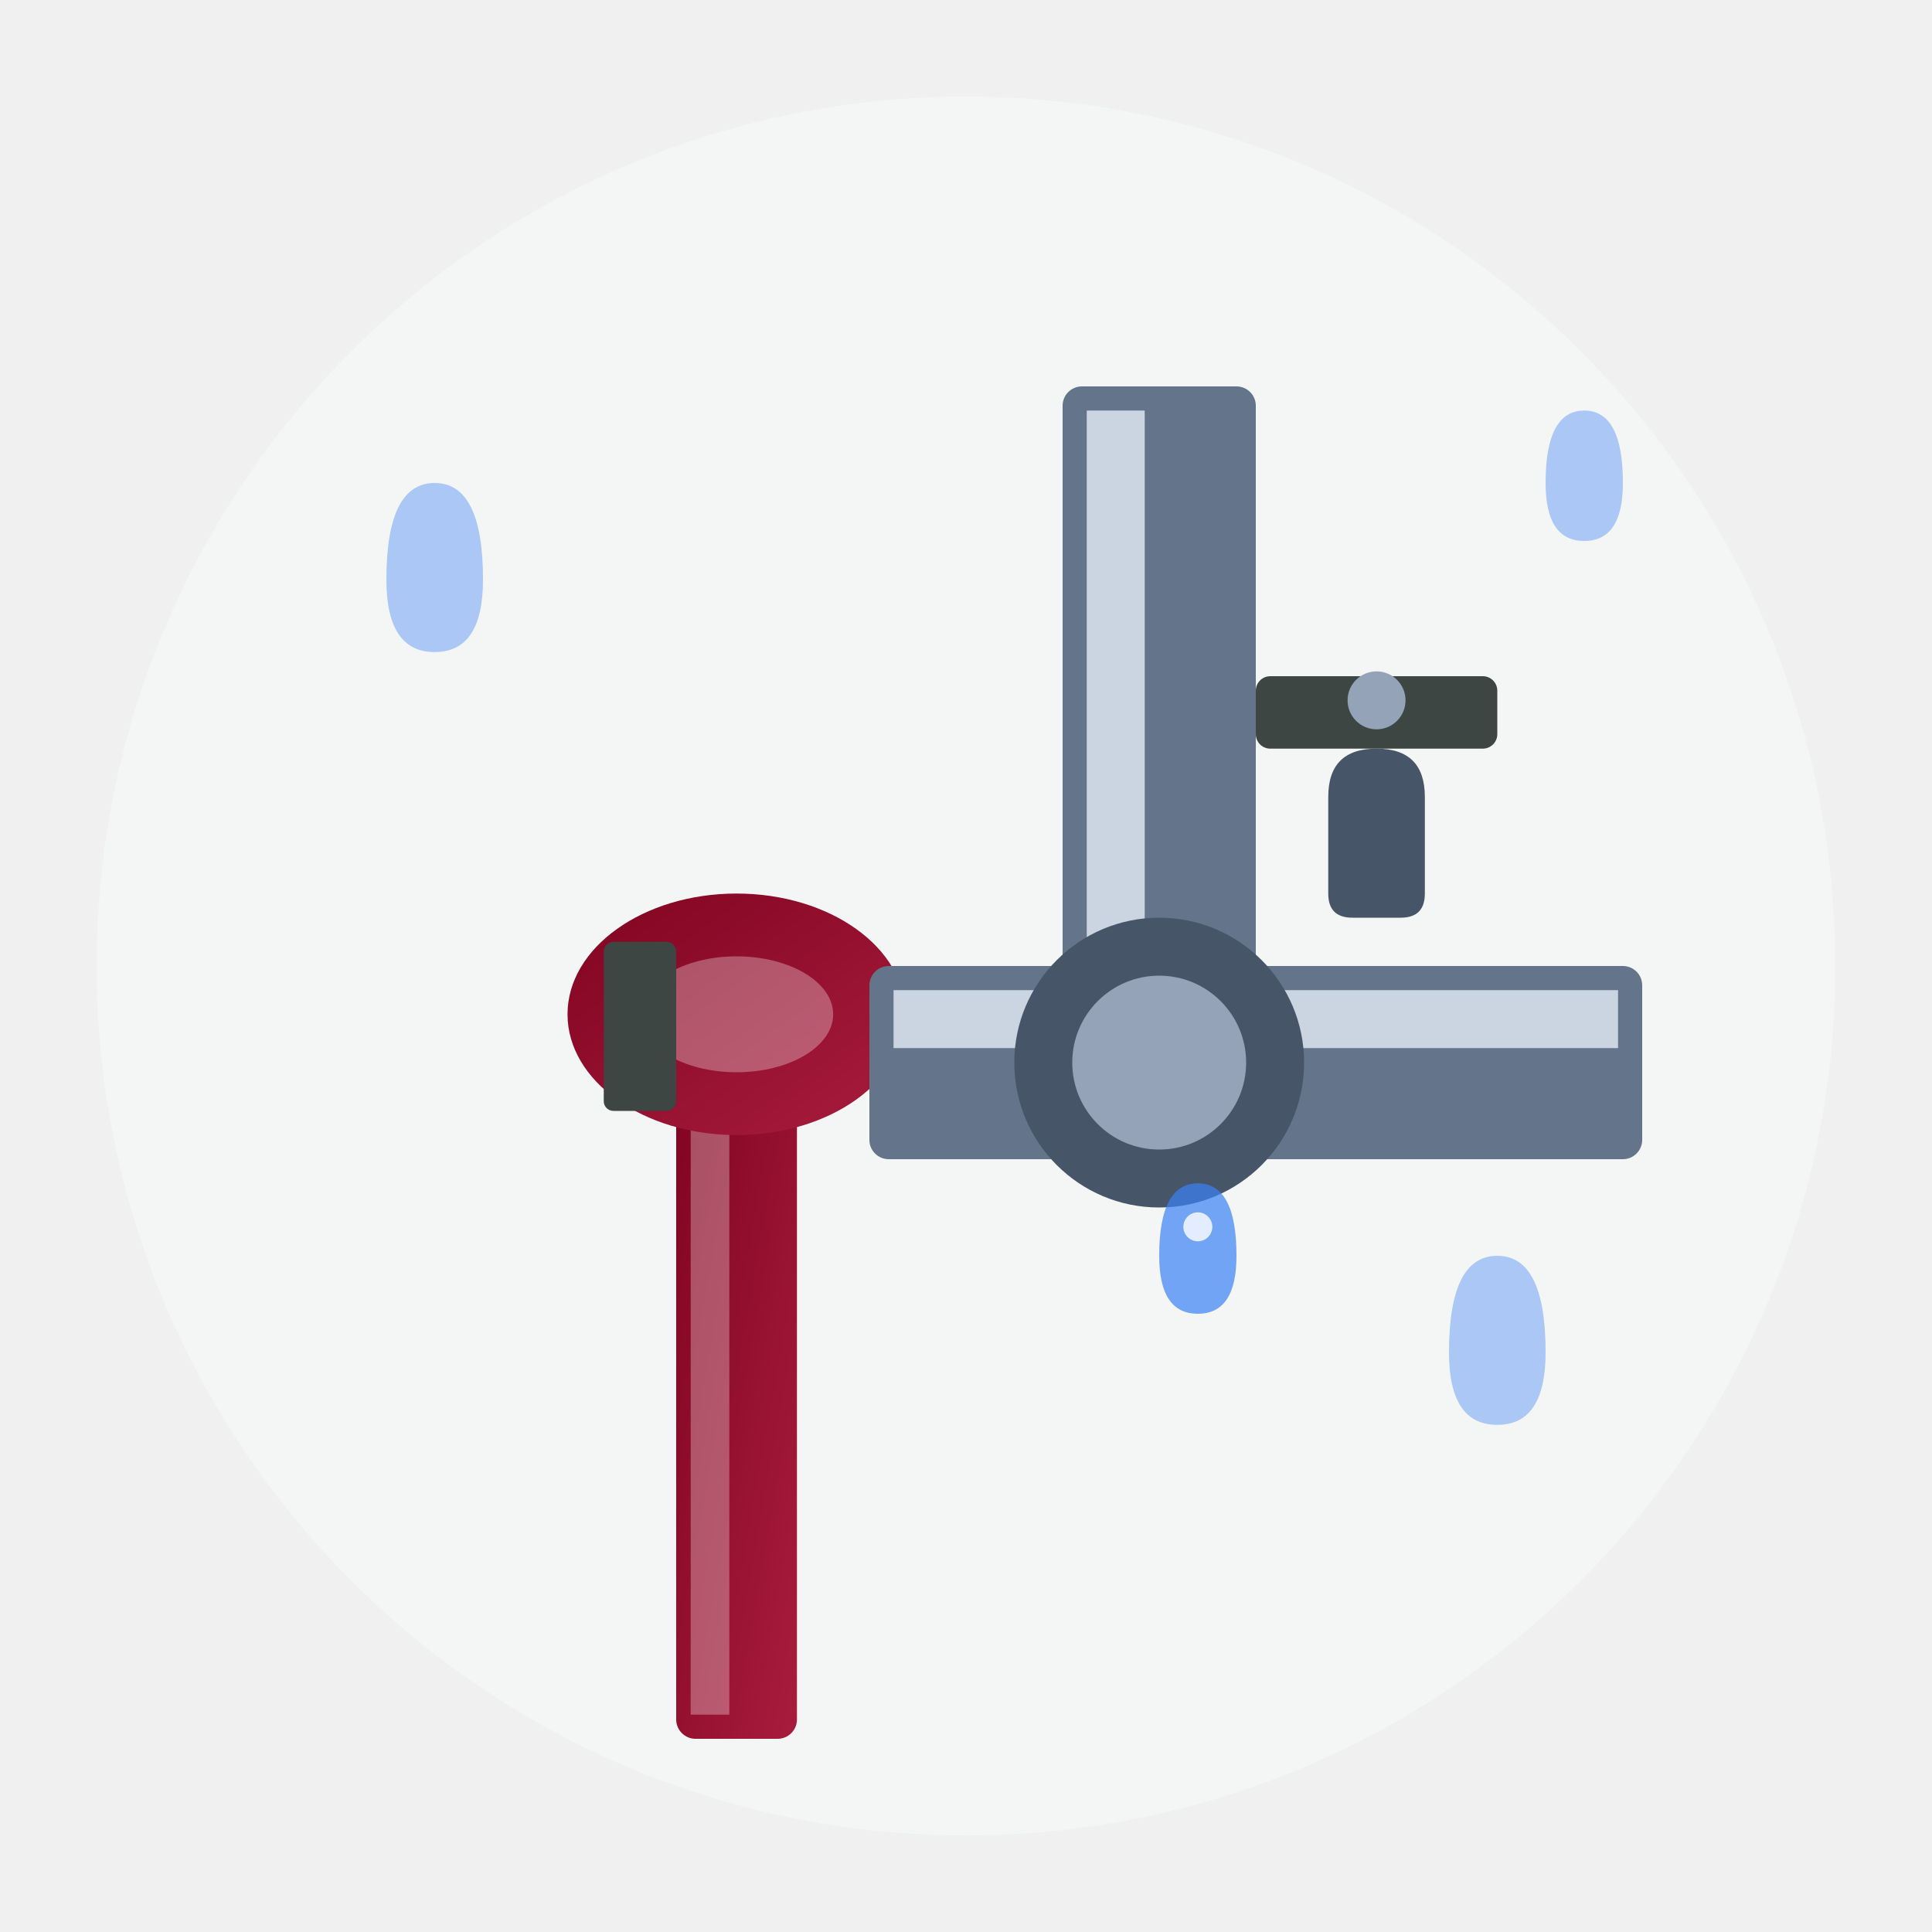
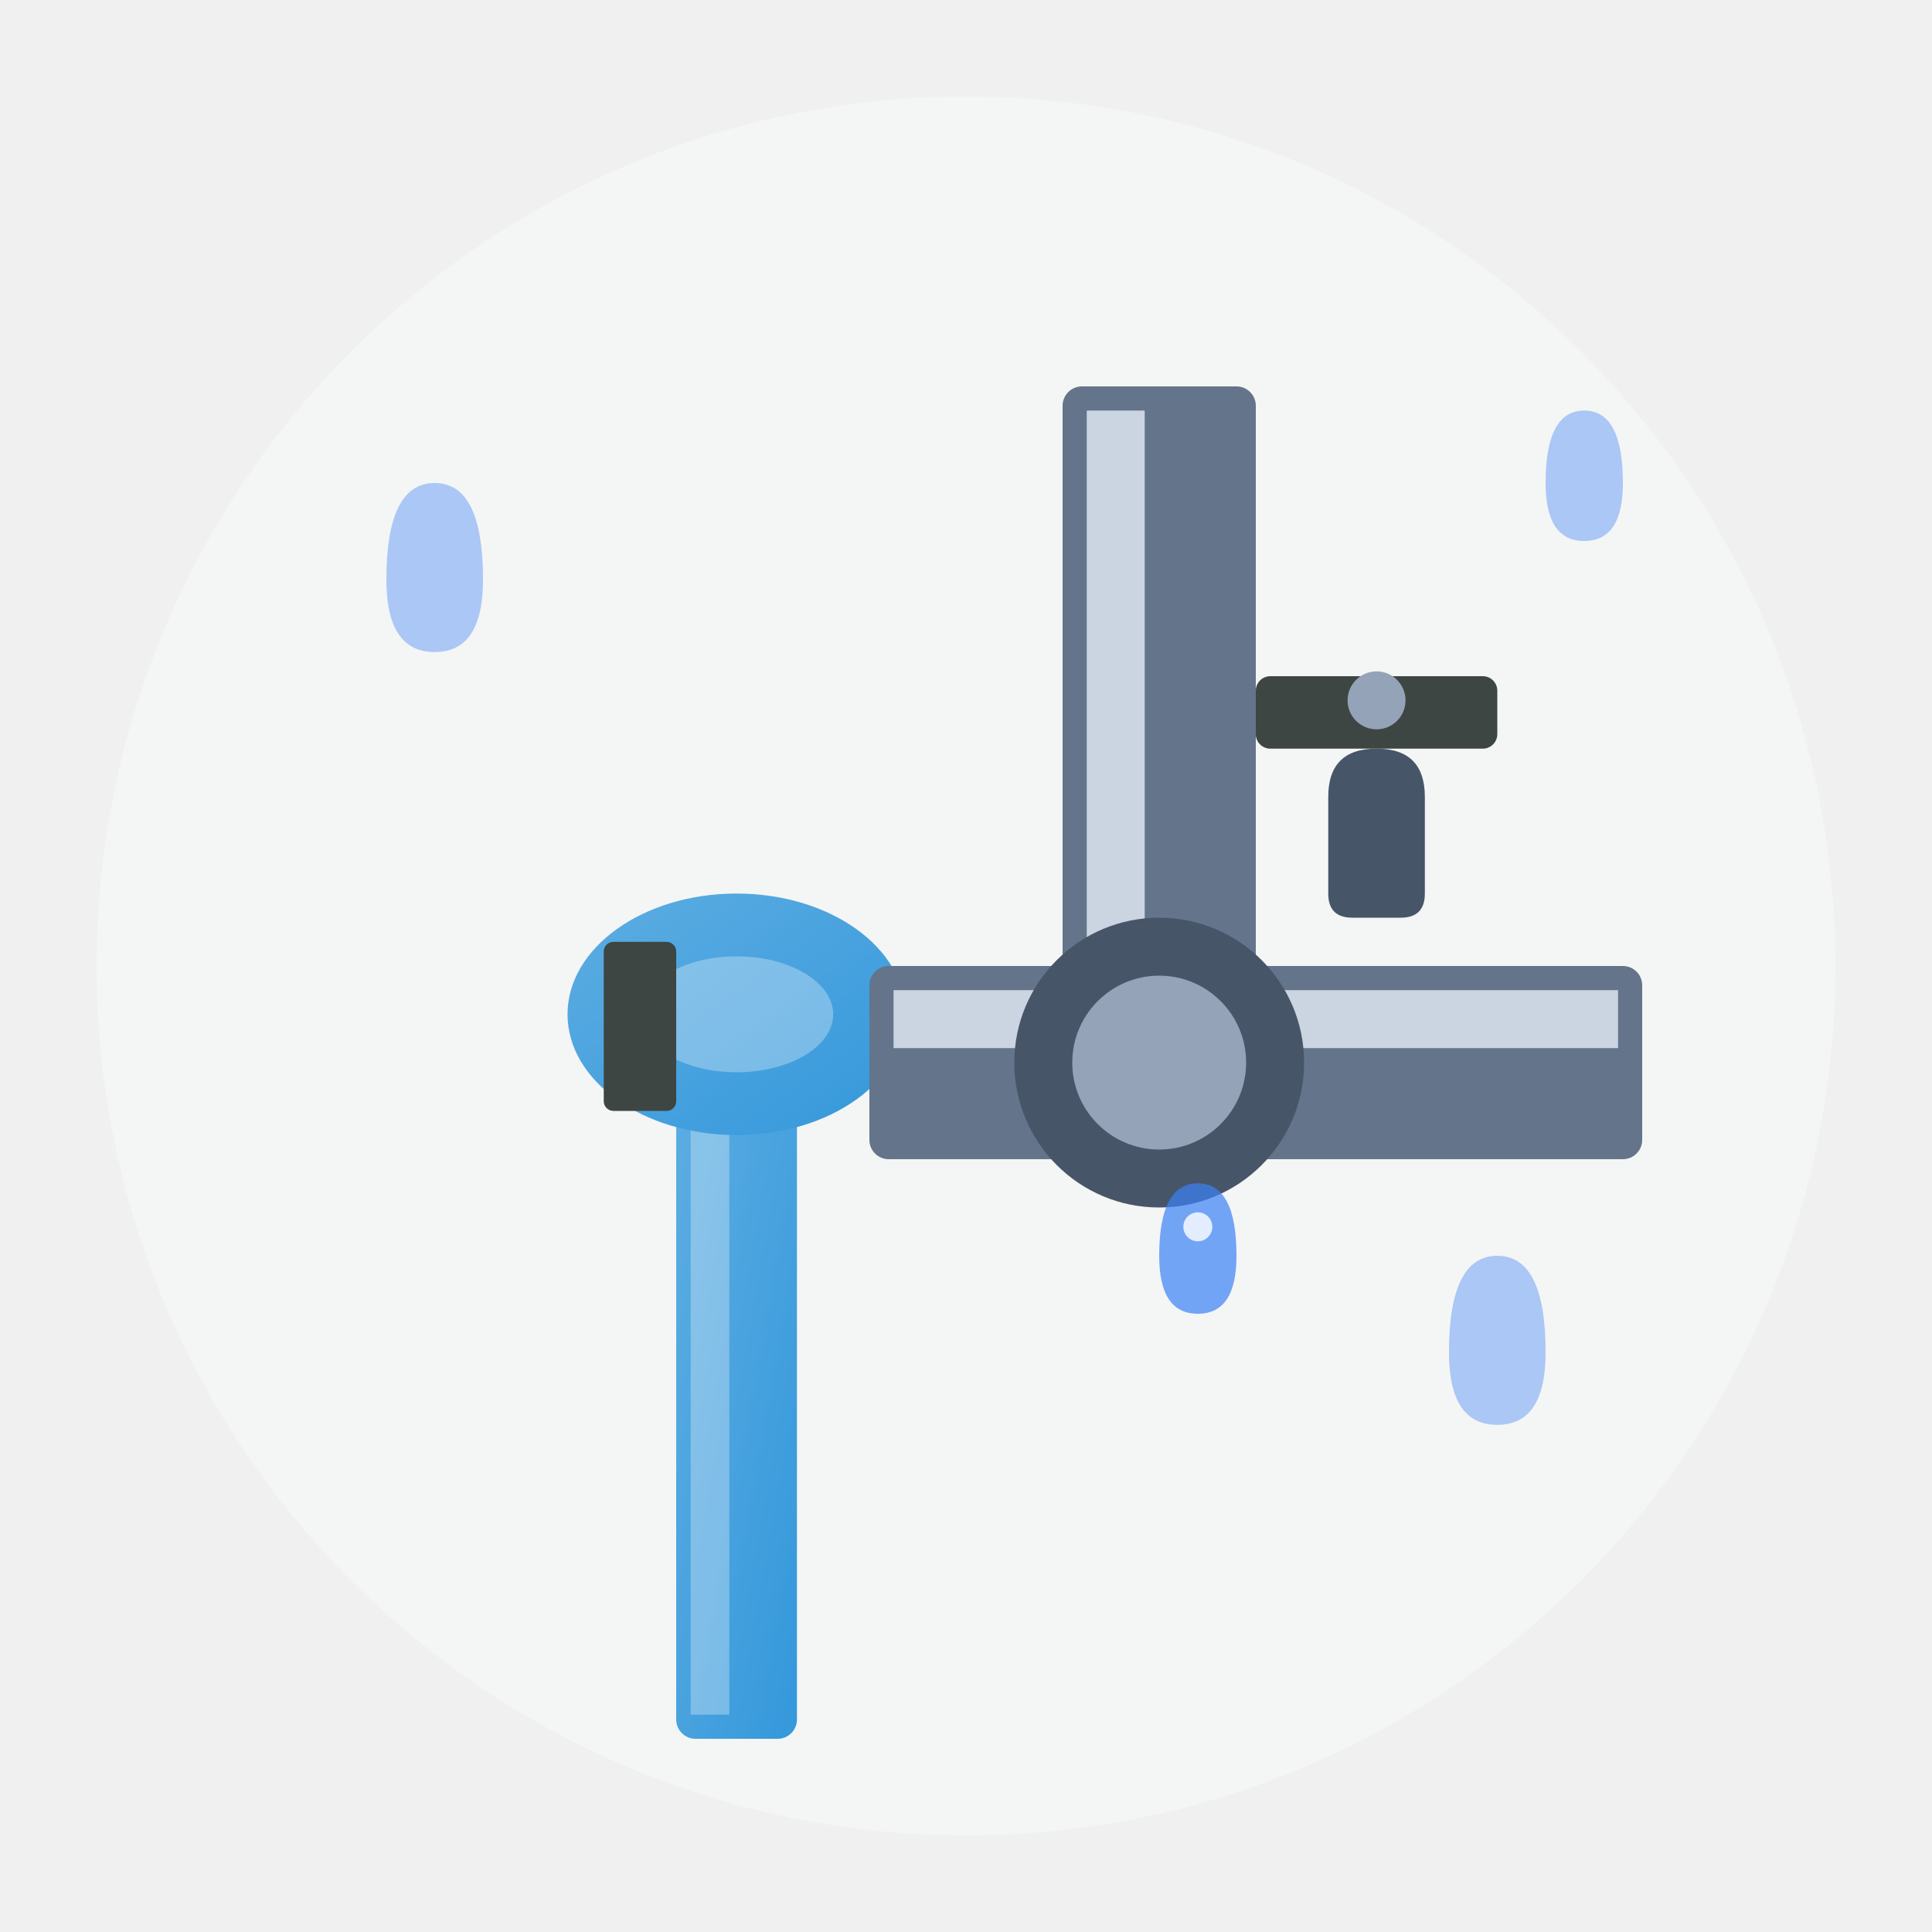
<svg xmlns="http://www.w3.org/2000/svg" viewBox="0 0 400 400">
  <defs>
    <linearGradient id="plumbGrad" x1="0%" y1="0%" x2="100%" y2="100%">
-       <stop offset="0%" style="stop-color:#810421;stop-opacity:1" />
-       <stop offset="100%" style="stop-color:#a81c3d;stop-opacity:1" />
+       <stop offset="0%" style="stop-color:#5DADE2;stop-opacity:1" />
+       <stop offset="100%" style="stop-color:#3498DB;stop-opacity:1" />
    </linearGradient>
  </defs>
  <circle cx="200" cy="200" r="180" fill="#f8f9fa" opacity="0.5" />
  <g fill="#3b82f6" opacity="0.4">
    <path d="M 80 120 Q 80 100, 90 100 Q 100 100, 100 120 Q 100 135, 90 135 Q 80 135, 80 120" />
    <path d="M 300 280 Q 300 260, 310 260 Q 320 260, 320 280 Q 320 295, 310 295 Q 300 295, 300 280" />
    <path d="M 320 100 Q 320 85, 328 85 Q 336 85, 336 100 Q 336 112, 328 112 Q 320 112, 320 100" />
  </g>
  <g transform="translate(100, 120)">
    <rect x="40" y="100" width="25" height="140" rx="4" fill="url(#plumbGrad)" />
    <rect x="43" y="105" width="8" height="130" fill="#ffffff" opacity="0.3" />
    <ellipse cx="52.5" cy="90" rx="35" ry="25" fill="url(#plumbGrad)" />
    <ellipse cx="52.5" cy="90" rx="20" ry="12" fill="#ffffff" opacity="0.3" />
    <rect x="25" y="75" width="15" height="35" rx="2" fill="#3d4643" />
  </g>
  <g>
    <rect x="220" y="80" width="40" height="160" rx="4" fill="#64748b" />
    <rect x="225" y="85" width="12" height="150" fill="#cbd5e1" />
    <rect x="180" y="200" width="160" height="40" rx="4" fill="#64748b" />
    <rect x="185" y="205" width="150" height="12" fill="#cbd5e1" />
    <circle cx="240" cy="220" r="30" fill="#475569" />
    <circle cx="240" cy="220" r="18" fill="#94a3b8" />
  </g>
  <g fill="#3b82f6" opacity="0.7">
    <path d="M 240 260 Q 240 245, 248 245 Q 256 245, 256 260 Q 256 272, 248 272 Q 240 272, 240 260" />
  </g>
  <circle cx="248" cy="254" r="3" fill="#ffffff" opacity="0.8" />
  <g transform="translate(260, 140)">
    <rect x="0" y="0" width="50" height="15" rx="3" fill="#3d4643" />
    <path d="M 25 15 Q 15 15, 15 25 L 15 45 Q 15 50, 20 50 L 30 50 Q 35 50, 35 45 L 35 25 Q 35 15, 25 15" fill="#475569" />
    <circle cx="25" cy="5" r="6" fill="#94a3b8" />
  </g>
</svg>
